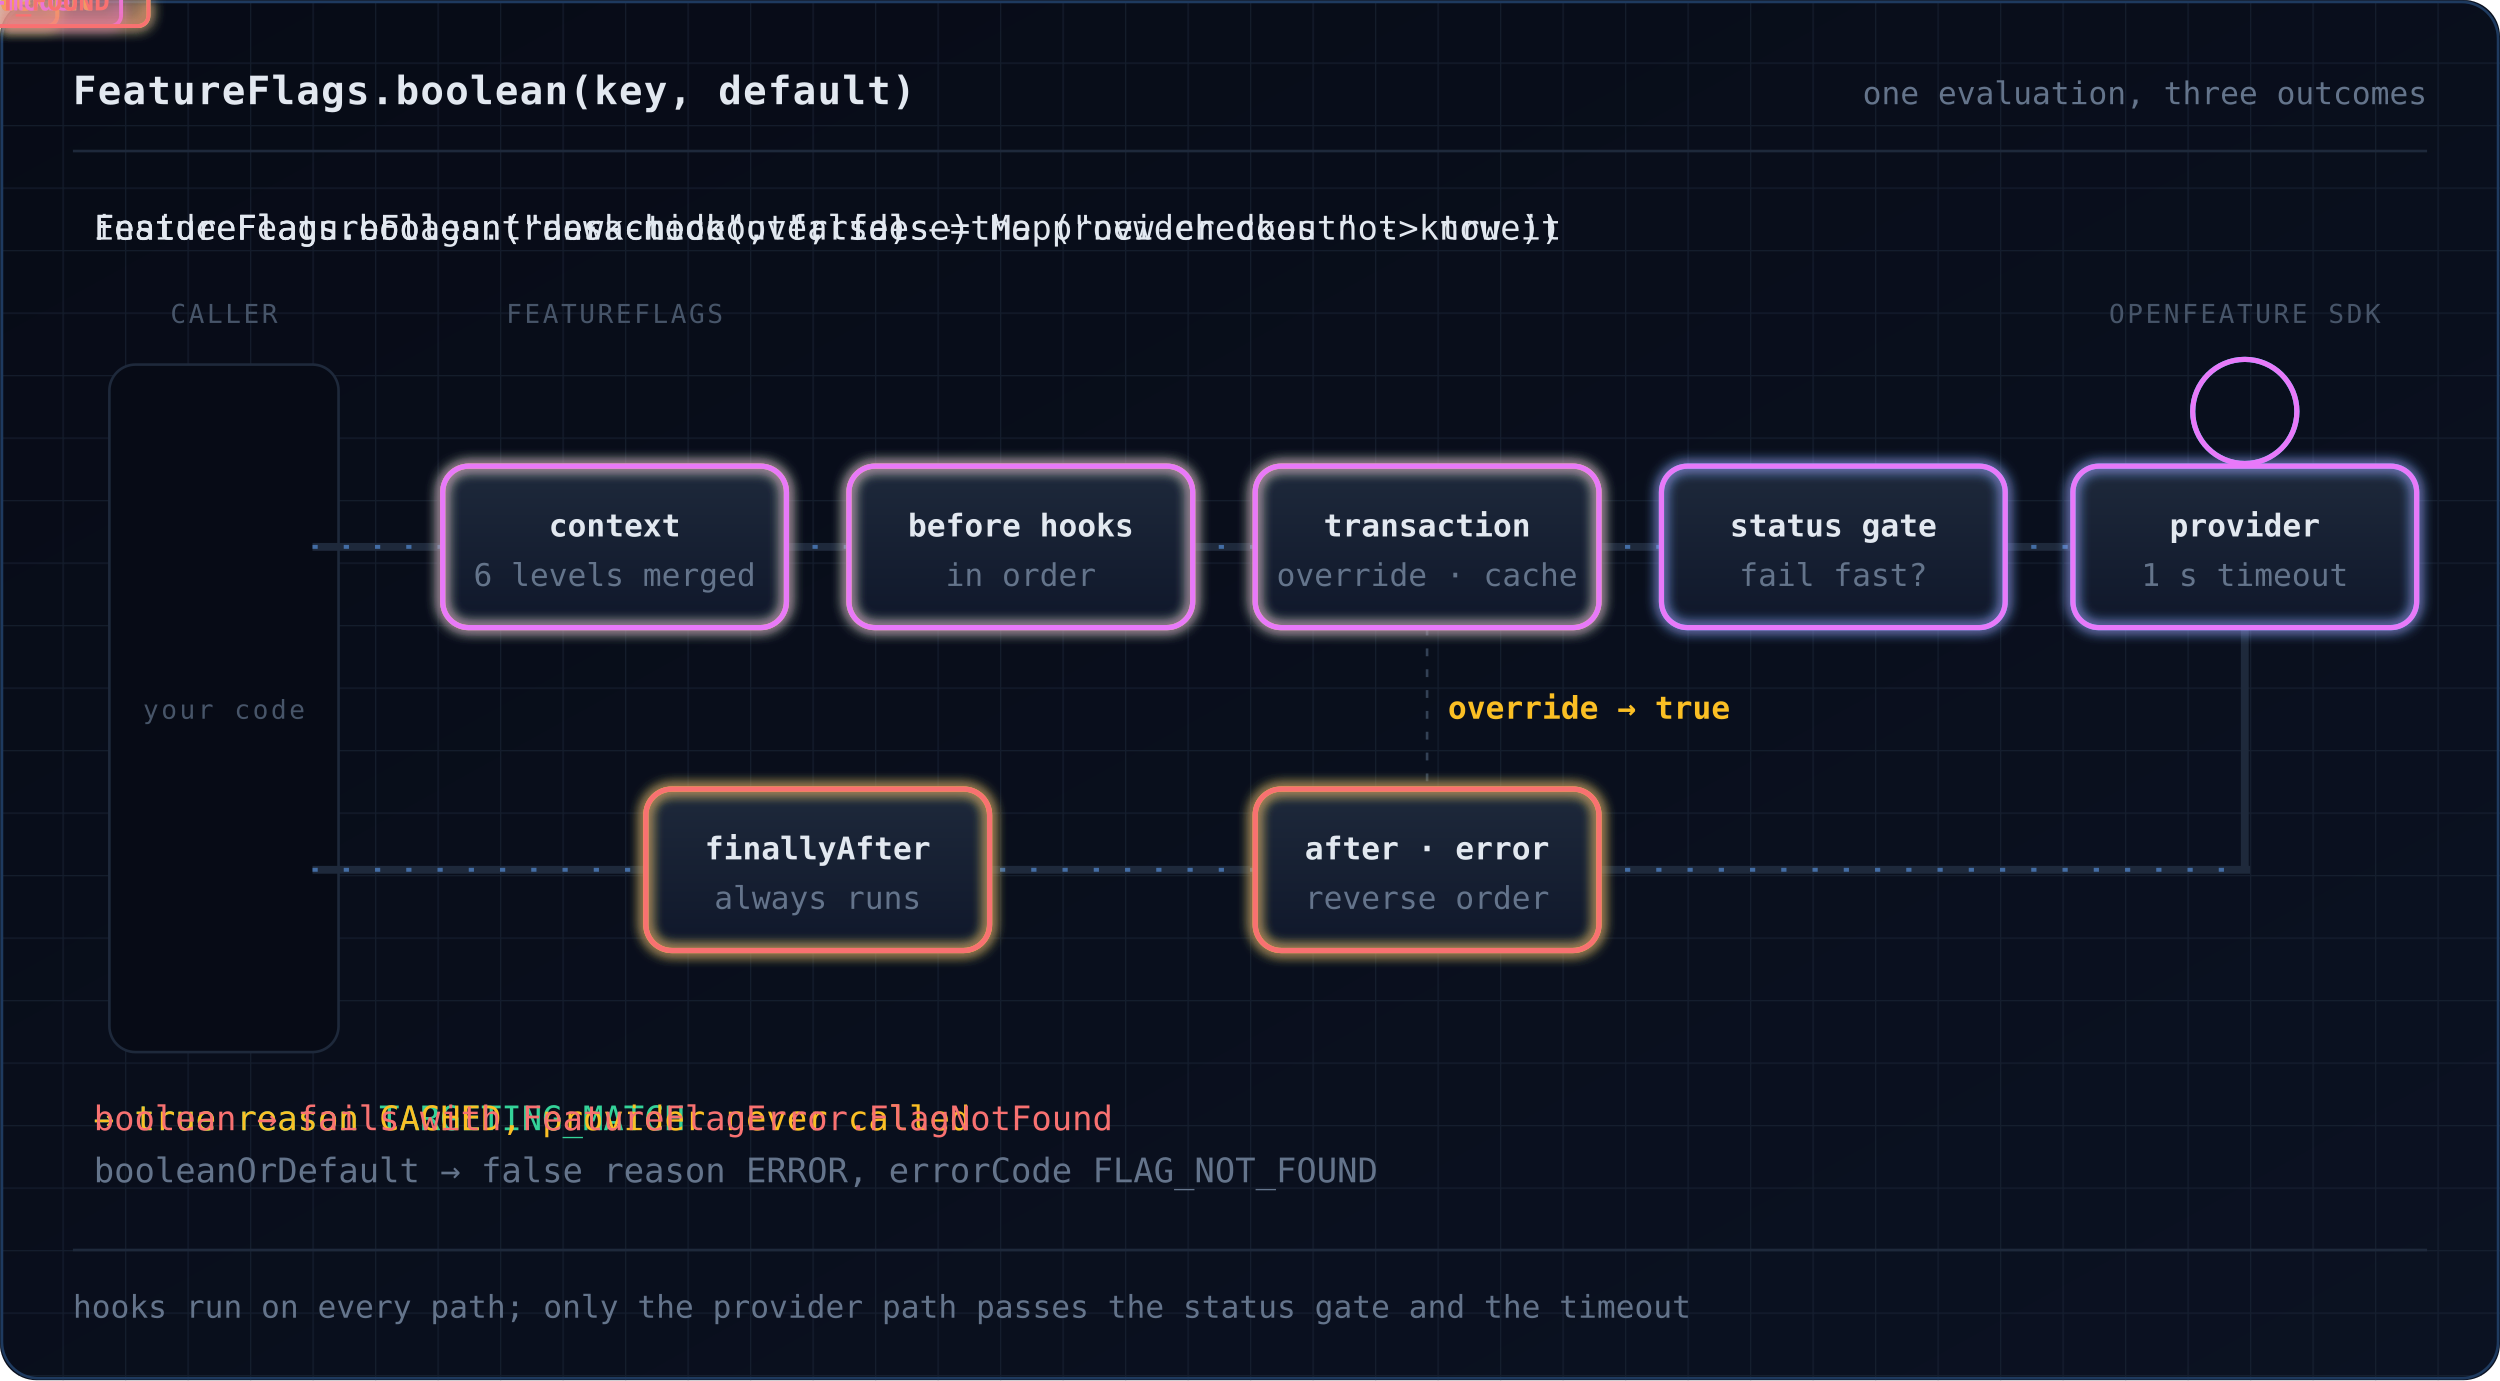
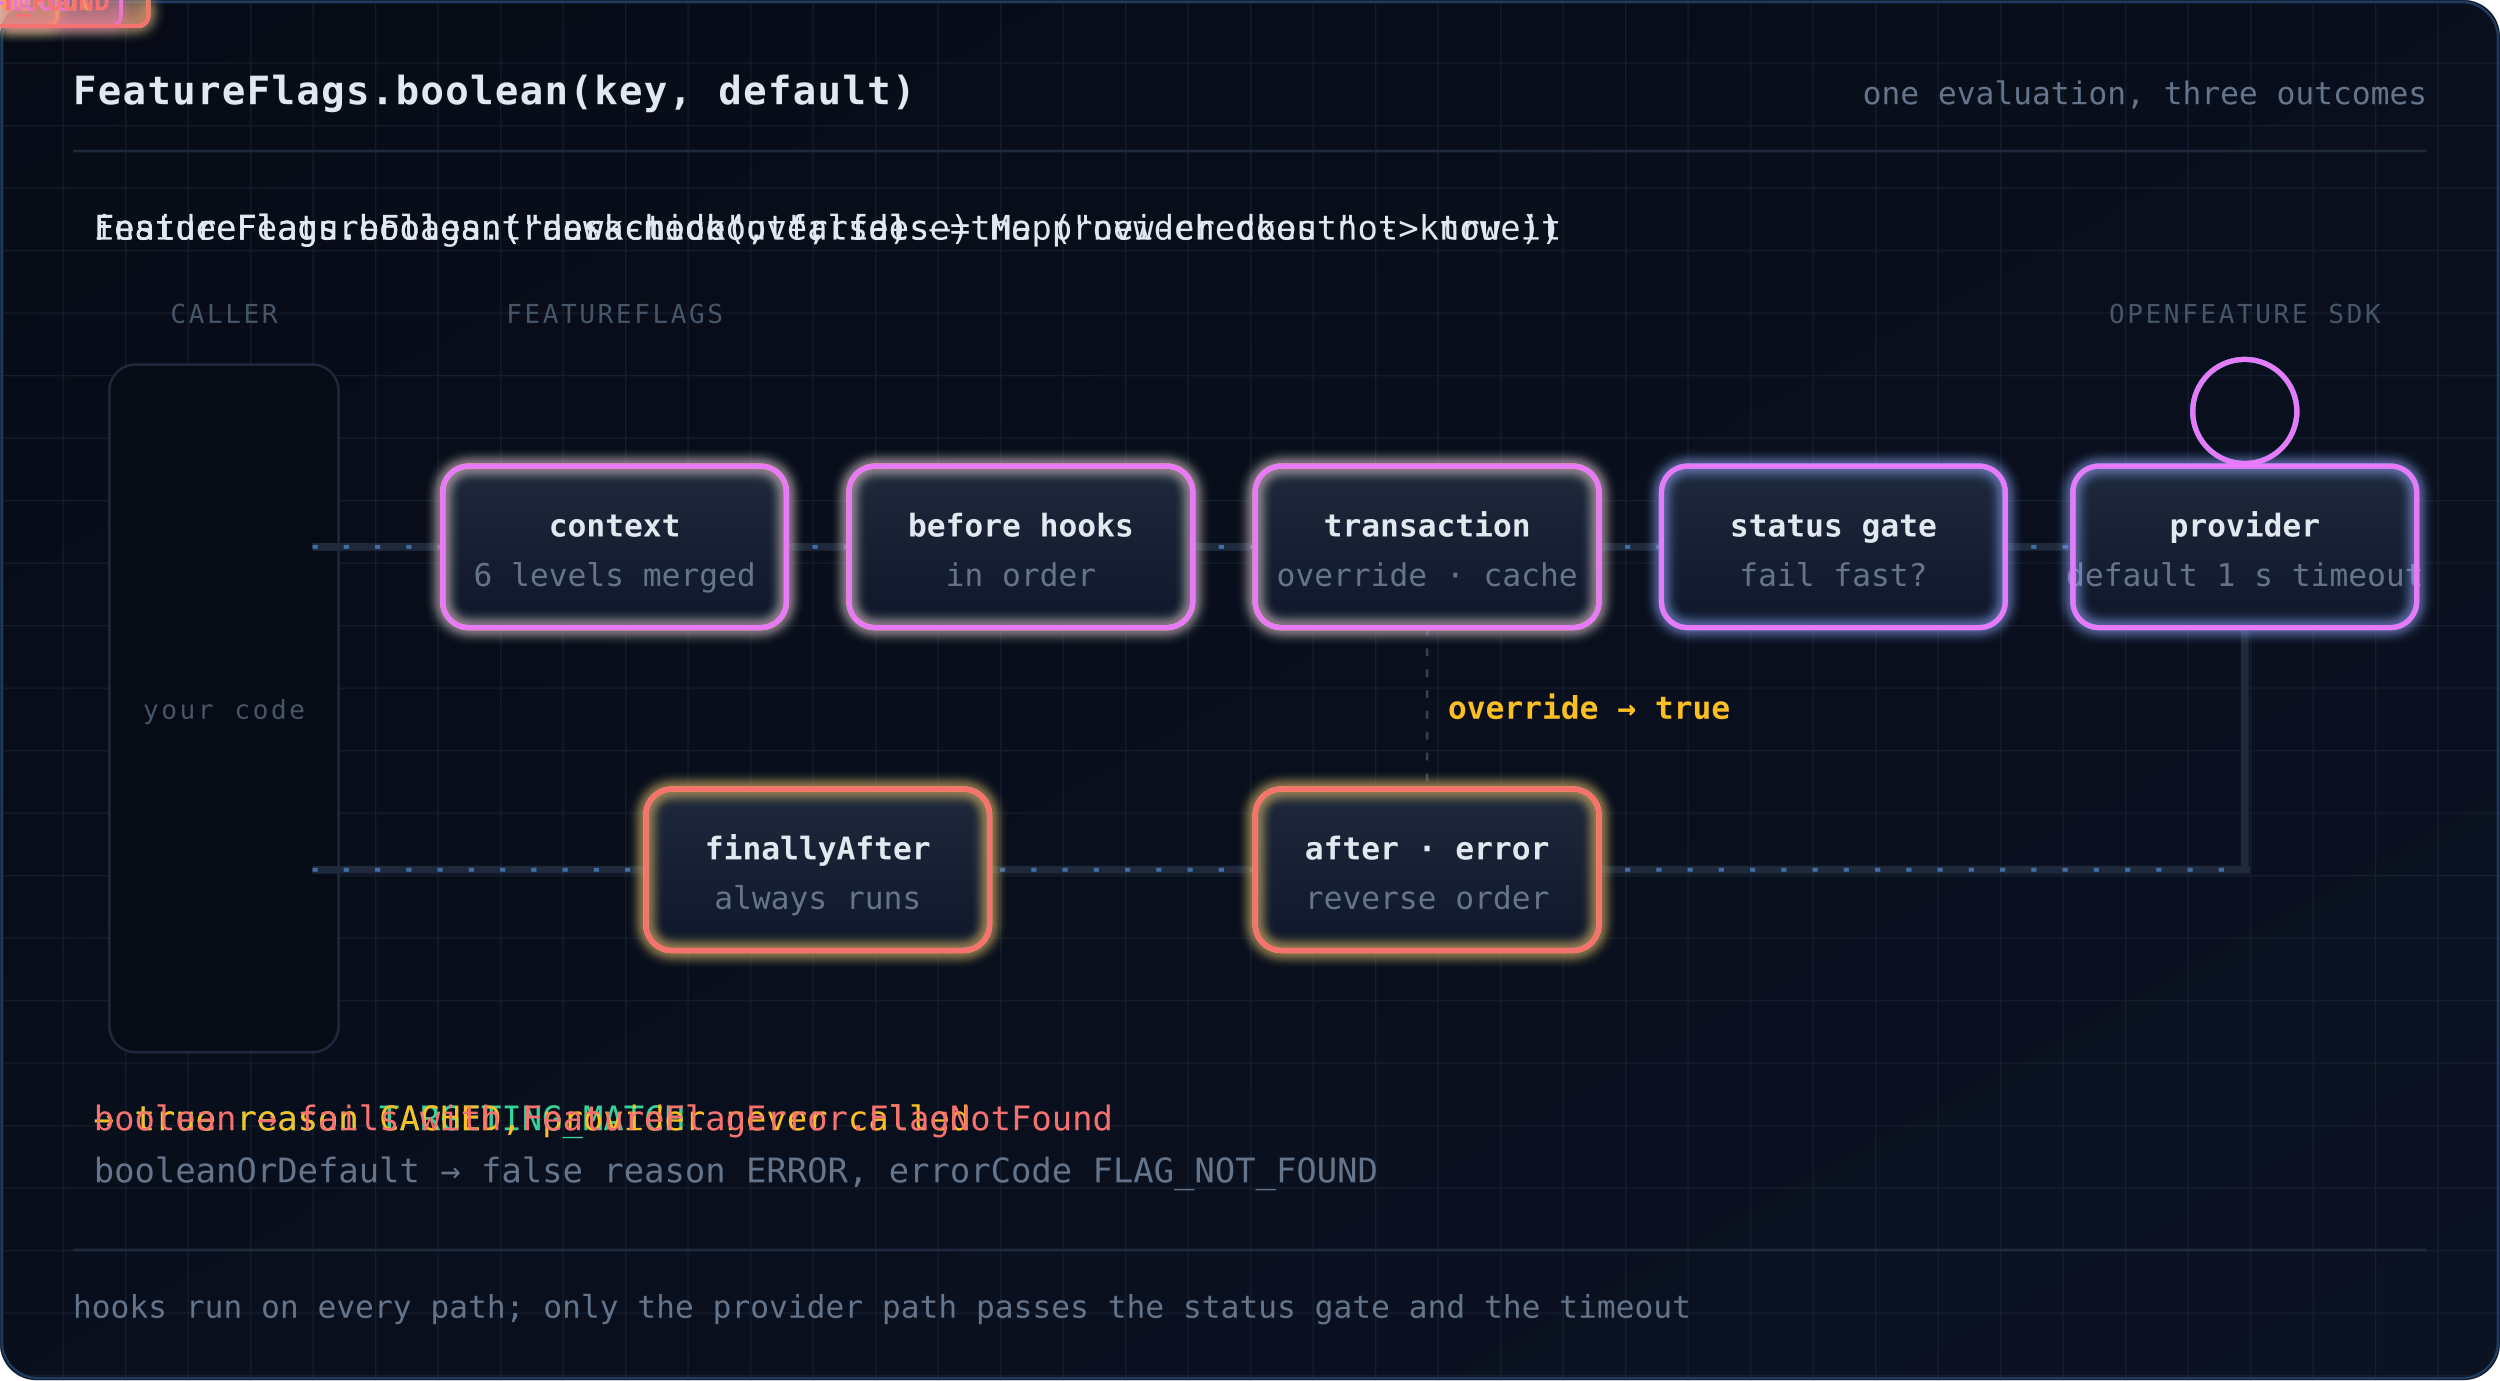
<svg xmlns="http://www.w3.org/2000/svg" viewBox="0 0 960 530" width="960" height="530" role="img" aria-label="One flag evaluation through the pipeline. The context is merged and the before hooks run in order. A transaction override answers at the transaction stage without calling the provider; otherwise the status gate is checked and the provider is called on the blocking pool with a timeout. The answer returns through the after hooks, or the error hooks when it carries an error code, in reverse order, then finallyAfter. For a flag the provider does not know, the typed tier fails with FlagNotFound and the total tier serves the default.">
  <defs>
    <filter id="glow" x="-50%" y="-50%" width="200%" height="200%">
      <feGaussianBlur stdDeviation="2.5" result="blur" />
      <feMerge>
        <feMergeNode in="blur" />
        <feMergeNode in="SourceGraphic" />
      </feMerge>
    </filter>
    <pattern id="grid" width="24" height="24" patternUnits="userSpaceOnUse">
      <path d="M24 0H0V24" fill="none" stroke="#1e293b" stroke-width="1" />
    </pattern>
    <linearGradient id="bg" x1="0" y1="0" x2="1" y2="1">
      <stop offset="0" stop-color="#070b16" />
      <stop offset="1" stop-color="#0b1222" />
    </linearGradient>
    <linearGradient id="panel" x1="0" y1="0" x2="0" y2="1">
      <stop offset="0" stop-color="#1e293b" />
      <stop offset="1" stop-color="#0f172a" />
    </linearGradient>
  </defs>
  <style>
  text { font-family: ui-monospace, SFMono-Regular, Menlo, Consolas, monospace; }
  .title { font-size: 15px; font-weight: 700; fill: #e2e8f0; letter-spacing: .5px; }
  .hud { font-size: 12px; fill: #64748b; }
  .key { font-size: 15px; font-weight: 700; fill: #e2e8f0; }
  .mode { font-size: 12px; }
  .tiny { font-size: 10px; fill: #475569; letter-spacing: 1px; }
  .tag { font-size: 12px; font-weight: 700; }
  .chip { font-size: 10px; font-weight: 700; }
  .badge { font-size: 10.5px; font-weight: 700; letter-spacing: .5px; }
  .log { font-size: 13px; }
  .big { font-size: 14px; font-weight: 700; fill: #e2e8f0; }
  .bracket { fill: none; stroke: #334155; stroke-width: 1.5; }
  .rail { stroke: #1e293b; stroke-width: 3; }
  .flow { stroke-width: 1.5; stroke-dasharray: 2 10; stroke-opacity: .55; animation: flow 1s linear infinite; }
  .shuttle { fill: #0b1222; stroke-width: 1.6; }
  .pulse { transform-box: fill-box; transform-origin: center; }
  .arrow { fill: none; stroke-width: 1.6; }
  @keyframes flow { to { stroke-dashoffset: -12; } }
  @keyframes k1{0.000%{opacity:0}3.077%{opacity:0}3.590%{opacity:1}4.872%{opacity:1}5.385%{opacity:0}100.000%{opacity:0}}@keyframes k2{0.000%{opacity:0}5.744%{opacity:0}6.256%{opacity:1}7.538%{opacity:1}8.051%{opacity:0}100.000%{opacity:0}}@keyframes k3{0.000%{opacity:0}8.410%{opacity:0}8.923%{opacity:1}10.205%{opacity:1}10.718%{opacity:0}100.000%{opacity:0}}@keyframes k4{0.000%{opacity:0}11.077%{opacity:0}11.590%{opacity:1}12.872%{opacity:1}13.385%{opacity:0}100.000%{opacity:0}}@keyframes k5{0.000%{opacity:0}13.744%{opacity:0}14.256%{opacity:1}15.538%{opacity:1}16.051%{opacity:0}100.000%{opacity:0}}@keyframes k6{0.000%{transform:translate(86.0px,158.0px);opacity:0}0.513%{transform:translate(86.0px,158.0px);opacity:0}1.538%{transform:translate(86.0px,158.0px);opacity:1.0}3.590%{transform:translate(236.0px,158.0px);opacity:1.0}4.205%{transform:translate(236.0px,158.0px);opacity:1.0}6.256%{transform:translate(392.0px,158.0px);opacity:1.0}6.872%{transform:translate(392.0px,158.0px);opacity:1.0}8.923%{transform:translate(548.0px,158.0px);opacity:1.0}9.538%{transform:translate(548.0px,158.0px);opacity:1.0}11.590%{transform:translate(704.0px,158.0px);opacity:1.0}12.205%{transform:translate(704.0px,158.0px);opacity:1.0}14.256%{transform:translate(862.0px,158.0px);opacity:1.0}14.872%{transform:translate(862.0px,158.0px);opacity:1.0}16.410%{transform:translate(862.0px,158.0px);opacity:1.0}17.179%{transform:translate(862.0px,178.0px);opacity:0}100.000%{transform:translate(862.0px,178.0px);opacity:0}}@keyframes k7{0.000%{opacity:0;transform:scale(0.4)}13.333%{opacity:0;transform:scale(0.4)}13.590%{opacity:0.9;transform:scale(0.4)}16.923%{opacity:0;transform:scale(2.2)}100.000%{opacity:0;transform:scale(2.2)}}@keyframes k8{0.000%{opacity:0}20.256%{opacity:0}20.769%{opacity:1}22.051%{opacity:1}22.564%{opacity:0}100.000%{opacity:0}}@keyframes k9{0.000%{opacity:0}22.923%{opacity:0}23.436%{opacity:1}24.718%{opacity:1}25.231%{opacity:0}100.000%{opacity:0}}@keyframes k10{0.000%{transform:translate(862.0px,366.0px);opacity:0}16.410%{transform:translate(862.0px,366.0px);opacity:0}17.179%{transform:translate(862.0px,386.0px);opacity:1.0}18.462%{transform:translate(862.0px,386.0px);opacity:1.0}20.769%{transform:translate(548.0px,386.0px);opacity:1.0}21.385%{transform:translate(548.0px,386.0px);opacity:1.0}23.436%{transform:translate(314.0px,386.0px);opacity:1.0}24.051%{transform:translate(314.0px,386.0px);opacity:1.0}26.103%{transform:translate(86.0px,386.0px);opacity:1.0}32.051%{transform:translate(86.0px,386.0px);opacity:1.0}32.821%{transform:translate(86.0px,386.0px);opacity:0}100.000%{transform:translate(86.0px,386.0px);opacity:0}}@keyframes k11{0.000%{opacity:0}25.590%{opacity:0}26.359%{opacity:1}32.308%{opacity:1}33.077%{opacity:0}100.000%{opacity:0}}@keyframes k12{0.000%{opacity:0}0.256%{opacity:0}1.026%{opacity:1}32.308%{opacity:1}33.077%{opacity:0}100.000%{opacity:0}}@keyframes k13{0.000%{opacity:0}36.410%{opacity:0}36.923%{opacity:1}38.205%{opacity:1}38.718%{opacity:0}100.000%{opacity:0}}@keyframes k14{0.000%{opacity:0}39.077%{opacity:0}39.590%{opacity:1}40.872%{opacity:1}41.385%{opacity:0}100.000%{opacity:0}}@keyframes k15{0.000%{opacity:0}41.744%{opacity:0}42.256%{opacity:1}43.538%{opacity:1}44.051%{opacity:0}100.000%{opacity:0}}@keyframes k16{0.000%{transform:translate(86.0px,158.0px);opacity:0}33.846%{transform:translate(86.0px,158.0px);opacity:0}34.872%{transform:translate(86.0px,158.0px);opacity:1.0}36.923%{transform:translate(236.0px,158.0px);opacity:1.0}37.538%{transform:translate(236.0px,158.0px);opacity:1.0}39.590%{transform:translate(392.0px,158.0px);opacity:1.0}40.205%{transform:translate(392.0px,158.0px);opacity:1.0}42.256%{transform:translate(548.0px,158.0px);opacity:1.0}42.872%{transform:translate(548.0px,158.0px);opacity:1.0}45.949%{transform:translate(548.0px,158.0px);opacity:1.0}46.718%{transform:translate(548.0px,178.0px);opacity:0}100.000%{transform:translate(548.0px,178.0px);opacity:0}}@keyframes k17{0.000%{opacity:0}41.846%{opacity:0}42.615%{opacity:1}46.718%{opacity:1}47.487%{opacity:0}100.000%{opacity:0}}@keyframes k18{0.000%{opacity:0}49.795%{opacity:0}50.308%{opacity:1}51.590%{opacity:1}52.103%{opacity:0}100.000%{opacity:0}}@keyframes k19{0.000%{opacity:0}52.462%{opacity:0}52.974%{opacity:1}54.256%{opacity:1}54.769%{opacity:0}100.000%{opacity:0}}@keyframes k20{0.000%{transform:translate(548.0px,366.0px);opacity:0}45.949%{transform:translate(548.0px,366.0px);opacity:0}46.718%{transform:translate(548.0px,386.0px);opacity:1.0}48.000%{transform:translate(548.0px,386.0px);opacity:1.0}50.308%{transform:translate(548.0px,386.0px);opacity:1.0}50.923%{transform:translate(548.0px,386.0px);opacity:1.0}52.974%{transform:translate(314.0px,386.0px);opacity:1.0}53.590%{transform:translate(314.0px,386.0px);opacity:1.0}55.641%{transform:translate(86.0px,386.0px);opacity:1.0}65.385%{transform:translate(86.0px,386.0px);opacity:1.0}66.154%{transform:translate(86.0px,386.0px);opacity:0}100.000%{transform:translate(86.0px,386.0px);opacity:0}}@keyframes k21{0.000%{opacity:0}55.128%{opacity:0}55.897%{opacity:1}65.641%{opacity:1}66.410%{opacity:0}100.000%{opacity:0}}@keyframes k22{0.000%{opacity:0}33.590%{opacity:0}34.359%{opacity:1}65.641%{opacity:1}66.410%{opacity:0}100.000%{opacity:0}}@keyframes k23{0.000%{opacity:0}69.744%{opacity:0}70.256%{opacity:1}71.538%{opacity:1}72.051%{opacity:0}100.000%{opacity:0}}@keyframes k24{0.000%{opacity:0}72.410%{opacity:0}72.923%{opacity:1}74.205%{opacity:1}74.718%{opacity:0}100.000%{opacity:0}}@keyframes k25{0.000%{opacity:0}75.077%{opacity:0}75.590%{opacity:1}76.872%{opacity:1}77.385%{opacity:0}100.000%{opacity:0}}@keyframes k26{0.000%{opacity:0}77.744%{opacity:0}78.256%{opacity:1}79.538%{opacity:1}80.051%{opacity:0}100.000%{opacity:0}}@keyframes k27{0.000%{opacity:0}80.410%{opacity:0}80.923%{opacity:1}82.205%{opacity:1}82.718%{opacity:0}100.000%{opacity:0}}@keyframes k28{0.000%{transform:translate(86.0px,158.0px);opacity:0}67.179%{transform:translate(86.0px,158.0px);opacity:0}68.205%{transform:translate(86.0px,158.0px);opacity:1.0}70.256%{transform:translate(236.0px,158.0px);opacity:1.0}70.872%{transform:translate(236.0px,158.0px);opacity:1.0}72.923%{transform:translate(392.0px,158.0px);opacity:1.0}73.538%{transform:translate(392.0px,158.0px);opacity:1.0}75.590%{transform:translate(548.0px,158.0px);opacity:1.0}76.205%{transform:translate(548.0px,158.0px);opacity:1.0}78.256%{transform:translate(704.0px,158.0px);opacity:1.0}78.872%{transform:translate(704.0px,158.0px);opacity:1.0}80.923%{transform:translate(862.0px,158.0px);opacity:1.0}81.538%{transform:translate(862.0px,158.0px);opacity:1.0}83.077%{transform:translate(862.0px,158.0px);opacity:1.0}83.846%{transform:translate(862.0px,178.0px);opacity:0}100.000%{transform:translate(862.0px,178.0px);opacity:0}}@keyframes k29{0.000%{opacity:0;transform:scale(0.4)}80.000%{opacity:0;transform:scale(0.4)}80.256%{opacity:0.9;transform:scale(0.4)}83.590%{opacity:0;transform:scale(2.2)}100.000%{opacity:0;transform:scale(2.2)}}@keyframes k30{0.000%{opacity:0}86.923%{opacity:0}87.436%{opacity:1}88.718%{opacity:1}89.231%{opacity:0}100.000%{opacity:0}}@keyframes k31{0.000%{opacity:0}89.590%{opacity:0}90.103%{opacity:1}91.385%{opacity:1}91.897%{opacity:0}100.000%{opacity:0}}@keyframes k32{0.000%{transform:translate(862.0px,366.0px);opacity:0}83.077%{transform:translate(862.0px,366.0px);opacity:0}83.846%{transform:translate(862.0px,386.0px);opacity:1.0}85.128%{transform:translate(862.0px,386.0px);opacity:1.0}87.436%{transform:translate(548.0px,386.0px);opacity:1.0}88.051%{transform:translate(548.0px,386.0px);opacity:1.0}90.103%{transform:translate(314.0px,386.0px);opacity:1.0}90.718%{transform:translate(314.0px,386.0px);opacity:1.0}92.769%{transform:translate(86.0px,386.0px);opacity:1.0}98.718%{transform:translate(86.0px,386.0px);opacity:1.0}99.487%{transform:translate(86.0px,386.0px);opacity:0}100.000%{transform:translate(86.0px,386.0px);opacity:0}}@keyframes k33{0.000%{opacity:0}92.256%{opacity:0}93.026%{opacity:1}98.974%{opacity:1}99.744%{opacity:0}100.000%{opacity:0}}@keyframes k34{0.000%{opacity:0}92.256%{opacity:0}93.026%{opacity:1}98.974%{opacity:1}99.744%{opacity:0}100.000%{opacity:0}}@keyframes k35{0.000%{opacity:0}66.923%{opacity:0}67.692%{opacity:1}98.974%{opacity:1}99.744%{opacity:0}100.000%{opacity:0}}
</style>
  <rect width="960" height="530" rx="14" fill="url(#bg)" />
  <rect width="960" height="530" rx="14" fill="url(#grid)" opacity=".55" />
  <rect x=".75" y=".75" width="958.5" height="528.5" rx="14" fill="none" stroke="#1e3a5f" />
  <text x="28" y="40" class="title">FeatureFlags.boolean(key, default)</text>
  <text x="932" y="40" class="hud" text-anchor="end">one evaluation, three outcomes</text>
  <line x1="28" y1="58" x2="932" y2="58" stroke="#1e293b" />
  <text x="86" y="124" class="tiny" text-anchor="middle">CALLER</text>
  <text x="236" y="124" class="tiny" text-anchor="middle">FEATUREFLAGS</text>
  <text x="862" y="124" class="tiny" text-anchor="middle">OPENFEATURE SDK</text>
  <rect x="42" y="140" width="88" height="264" rx="10" fill="#070b16" stroke="#1e293b" />
  <text x="86" y="276.0" class="tiny" text-anchor="middle">your code</text>
  <line x1="120" y1="210" x2="796.0" y2="210" class="rail" />
  <line x1="120" y1="210" x2="796.0" y2="210" class="flow" stroke="#60a5fa" />
  <line x1="120" y1="334" x2="864" y2="334" class="rail" />
  <line x1="120" y1="334" x2="864" y2="334" class="flow" stroke="#60a5fa" />
  <line x1="862" y1="241.0" x2="862" y2="334" class="rail" />
  <line x1="548" y1="241.0" x2="548" y2="303.0" stroke="#334155" stroke-dasharray="3 5" />
  <rect x="170.0" y="179.0" width="132" height="62" rx="10" fill="url(#panel)" stroke="#334155" />
  <text x="236" y="206" class="tag" text-anchor="middle" fill="#e2e8f0">context</text>
  <text x="236" y="225" class="hud" text-anchor="middle">6 levels merged</text>
  <rect x="326.0" y="179.0" width="132" height="62" rx="10" fill="url(#panel)" stroke="#334155" />
  <text x="392" y="206" class="tag" text-anchor="middle" fill="#e2e8f0">before hooks</text>
  <text x="392" y="225" class="hud" text-anchor="middle">in order</text>
  <rect x="482.0" y="179.0" width="132" height="62" rx="10" fill="url(#panel)" stroke="#334155" />
  <text x="548" y="206" class="tag" text-anchor="middle" fill="#e2e8f0">transaction</text>
  <text x="548" y="225" class="hud" text-anchor="middle">override · cache</text>
  <rect x="638.0" y="179.0" width="132" height="62" rx="10" fill="url(#panel)" stroke="#334155" />
  <text x="704" y="206" class="tag" text-anchor="middle" fill="#e2e8f0">status gate</text>
  <text x="704" y="225" class="hud" text-anchor="middle">fail fast?</text>
  <rect x="796.0" y="179.0" width="132" height="62" rx="10" fill="url(#panel)" stroke="#334155" />
  <text x="862" y="206" class="tag" text-anchor="middle" fill="#e2e8f0">provider</text>
-   <text x="862" y="225" class="hud" text-anchor="middle">1 s timeout</text>
+   <text x="862" y="225" class="hud" text-anchor="middle">default 1 s timeout</text>
  <rect x="482.0" y="303.0" width="132" height="62" rx="10" fill="url(#panel)" stroke="#334155" />
  <text x="548" y="330" class="tag" text-anchor="middle" fill="#e2e8f0">after · error</text>
  <text x="548" y="349" class="hud" text-anchor="middle">reverse order</text>
  <rect x="248.0" y="303.0" width="132" height="62" rx="10" fill="url(#panel)" stroke="#334155" />
  <text x="314" y="330" class="tag" text-anchor="middle" fill="#e2e8f0">finallyAfter</text>
  <text x="314" y="349" class="hud" text-anchor="middle">always runs</text>
  <rect x="170.0" y="179.0" width="132" height="62" rx="10" fill="none" stroke="#22d3ee" stroke-width="2" filter="url(#glow)" style="animation:k1 19.5s linear infinite;" />
  <rect x="326.0" y="179.0" width="132" height="62" rx="10" fill="none" stroke="#22d3ee" stroke-width="2" filter="url(#glow)" style="animation:k2 19.5s linear infinite;" />
  <rect x="482.0" y="179.0" width="132" height="62" rx="10" fill="none" stroke="#22d3ee" stroke-width="2" filter="url(#glow)" style="animation:k3 19.5s linear infinite;" />
  <rect x="638.0" y="179.0" width="132" height="62" rx="10" fill="none" stroke="#22d3ee" stroke-width="2" filter="url(#glow)" style="animation:k4 19.5s linear infinite;" />
  <rect x="796.0" y="179.0" width="132" height="62" rx="10" fill="none" stroke="#22d3ee" stroke-width="2" filter="url(#glow)" style="animation:k5 19.5s linear infinite;" />
  <g style="animation:k6 19.5s ease-in-out infinite;">
    <rect x="-57.0" y="-10" width="114" height="20" rx="4" fill="#22d3ee" fill-opacity="0.18" stroke="#22d3ee" stroke-width="1.5" filter="url(#glow)" />
    <text x="0" y="4" class="chip" text-anchor="middle" fill="#22d3ee">"new-checkout"</text>
  </g>
  <circle cx="862" cy="158" r="20" fill="none" stroke="#22d3ee" stroke-width="2" class="pulse" style="animation:k7 19.5s linear infinite;" />
  <rect x="482.0" y="303.0" width="132" height="62" rx="10" fill="none" stroke="#34d399" stroke-width="2" filter="url(#glow)" style="animation:k8 19.5s linear infinite;" />
  <rect x="248.0" y="303.0" width="132" height="62" rx="10" fill="none" stroke="#34d399" stroke-width="2" filter="url(#glow)" style="animation:k9 19.5s linear infinite;" />
  <g style="animation:k10 19.5s ease-in-out infinite;">
    <rect x="-22.0" y="-10" width="44" height="20" rx="4" fill="#34d399" fill-opacity="0.18" stroke="#34d399" stroke-width="1.5" filter="url(#glow)" />
    <text x="0" y="4" class="chip" text-anchor="middle" fill="#34d399">true</text>
  </g>
  <text x="36" y="434" class="log" text-anchor="start" fill="#34d399" style="animation:k11 19.5s linear infinite;">→ true   reason TARGETING_MATCH</text>
  <text x="36" y="92" class="log" text-anchor="start" fill="#e2e8f0" style="animation:k12 19.5s linear infinite;">FeatureFlags.boolean("new-checkout", false)</text>
  <rect x="170.0" y="179.0" width="132" height="62" rx="10" fill="none" stroke="#fbbf24" stroke-width="2" filter="url(#glow)" style="animation:k13 19.5s linear infinite;" />
  <rect x="326.0" y="179.0" width="132" height="62" rx="10" fill="none" stroke="#fbbf24" stroke-width="2" filter="url(#glow)" style="animation:k14 19.5s linear infinite;" />
  <rect x="482.0" y="179.0" width="132" height="62" rx="10" fill="none" stroke="#fbbf24" stroke-width="2" filter="url(#glow)" style="animation:k15 19.5s linear infinite;" />
  <g style="animation:k16 19.5s ease-in-out infinite;">
    <rect x="-57.0" y="-10" width="114" height="20" rx="4" fill="#fbbf24" fill-opacity="0.18" stroke="#fbbf24" stroke-width="1.5" filter="url(#glow)" />
    <text x="0" y="4" class="chip" text-anchor="middle" fill="#fbbf24">"new-checkout"</text>
  </g>
  <text x="556" y="276.0" class="tag" text-anchor="start" fill="#fbbf24" style="animation:k17 19.5s linear infinite;">override → true</text>
  <rect x="482.0" y="303.0" width="132" height="62" rx="10" fill="none" stroke="#fbbf24" stroke-width="2" filter="url(#glow)" style="animation:k18 19.5s linear infinite;" />
  <rect x="248.0" y="303.0" width="132" height="62" rx="10" fill="none" stroke="#fbbf24" stroke-width="2" filter="url(#glow)" style="animation:k19 19.5s linear infinite;" />
  <g style="animation:k20 19.5s ease-in-out infinite;">
    <rect x="-22.0" y="-10" width="44" height="20" rx="4" fill="#fbbf24" fill-opacity="0.18" stroke="#fbbf24" stroke-width="1.5" filter="url(#glow)" />
    <text x="0" y="4" class="chip" text-anchor="middle" fill="#fbbf24">true</text>
  </g>
  <text x="36" y="434" class="log" text-anchor="start" fill="#fbbf24" style="animation:k21 19.5s linear infinite;">→ true   reason CACHED, provider never called</text>
  <text x="36" y="92" class="log" text-anchor="start" fill="#e2e8f0" style="animation:k22 19.5s linear infinite;">inside FeatureFlags.transaction(overrides = Map("new-checkout" -&gt; true))</text>
  <rect x="170.0" y="179.0" width="132" height="62" rx="10" fill="none" stroke="#e879f9" stroke-width="2" filter="url(#glow)" style="animation:k23 19.5s linear infinite;" />
  <rect x="326.0" y="179.0" width="132" height="62" rx="10" fill="none" stroke="#e879f9" stroke-width="2" filter="url(#glow)" style="animation:k24 19.5s linear infinite;" />
  <rect x="482.0" y="179.0" width="132" height="62" rx="10" fill="none" stroke="#e879f9" stroke-width="2" filter="url(#glow)" style="animation:k25 19.5s linear infinite;" />
  <rect x="638.0" y="179.0" width="132" height="62" rx="10" fill="none" stroke="#e879f9" stroke-width="2" filter="url(#glow)" style="animation:k26 19.5s linear infinite;" />
  <rect x="796.0" y="179.0" width="132" height="62" rx="10" fill="none" stroke="#e879f9" stroke-width="2" filter="url(#glow)" style="animation:k27 19.5s linear infinite;" />
  <g style="animation:k28 19.5s ease-in-out infinite;">
    <rect x="-46.5" y="-10" width="93" height="20" rx="4" fill="#e879f9" fill-opacity="0.18" stroke="#e879f9" stroke-width="1.5" filter="url(#glow)" />
    <text x="0" y="4" class="chip" text-anchor="middle" fill="#e879f9">"dark-mode"</text>
  </g>
  <circle cx="862" cy="158" r="20" fill="none" stroke="#e879f9" stroke-width="2" class="pulse" style="animation:k29 19.5s linear infinite;" />
  <rect x="482.0" y="303.0" width="132" height="62" rx="10" fill="none" stroke="#f87171" stroke-width="2" filter="url(#glow)" style="animation:k30 19.5s linear infinite;" />
  <rect x="248.0" y="303.0" width="132" height="62" rx="10" fill="none" stroke="#f87171" stroke-width="2" filter="url(#glow)" style="animation:k31 19.5s linear infinite;" />
  <g style="animation:k32 19.5s ease-in-out infinite;">
    <rect x="-57.0" y="-10" width="114" height="20" rx="4" fill="#f87171" fill-opacity="0.18" stroke="#f87171" stroke-width="1.5" filter="url(#glow)" />
    <text x="0" y="4" class="chip" text-anchor="middle" fill="#f87171">FLAG_NOT_FOUND</text>
  </g>
  <text x="36" y="434" class="log" text-anchor="start" fill="#f87171" style="animation:k33 19.5s linear infinite;">boolean          → fails with FeatureFlagError.FlagNotFound</text>
  <text x="36" y="454" class="log" text-anchor="start" fill="#64748b" style="animation:k34 19.5s linear infinite;">booleanOrDefault → false   reason ERROR, errorCode FLAG_NOT_FOUND</text>
  <text x="36" y="92" class="log" text-anchor="start" fill="#e2e8f0" style="animation:k35 19.5s linear infinite;">FeatureFlags.boolean("dark-mode", false)   — the provider does not know it</text>
  <line x1="28" y1="480" x2="932" y2="480" stroke="#1e293b" />
  <text x="28" y="506" class="hud">hooks run on every path; only the provider path passes the status gate and the timeout</text>
</svg>
